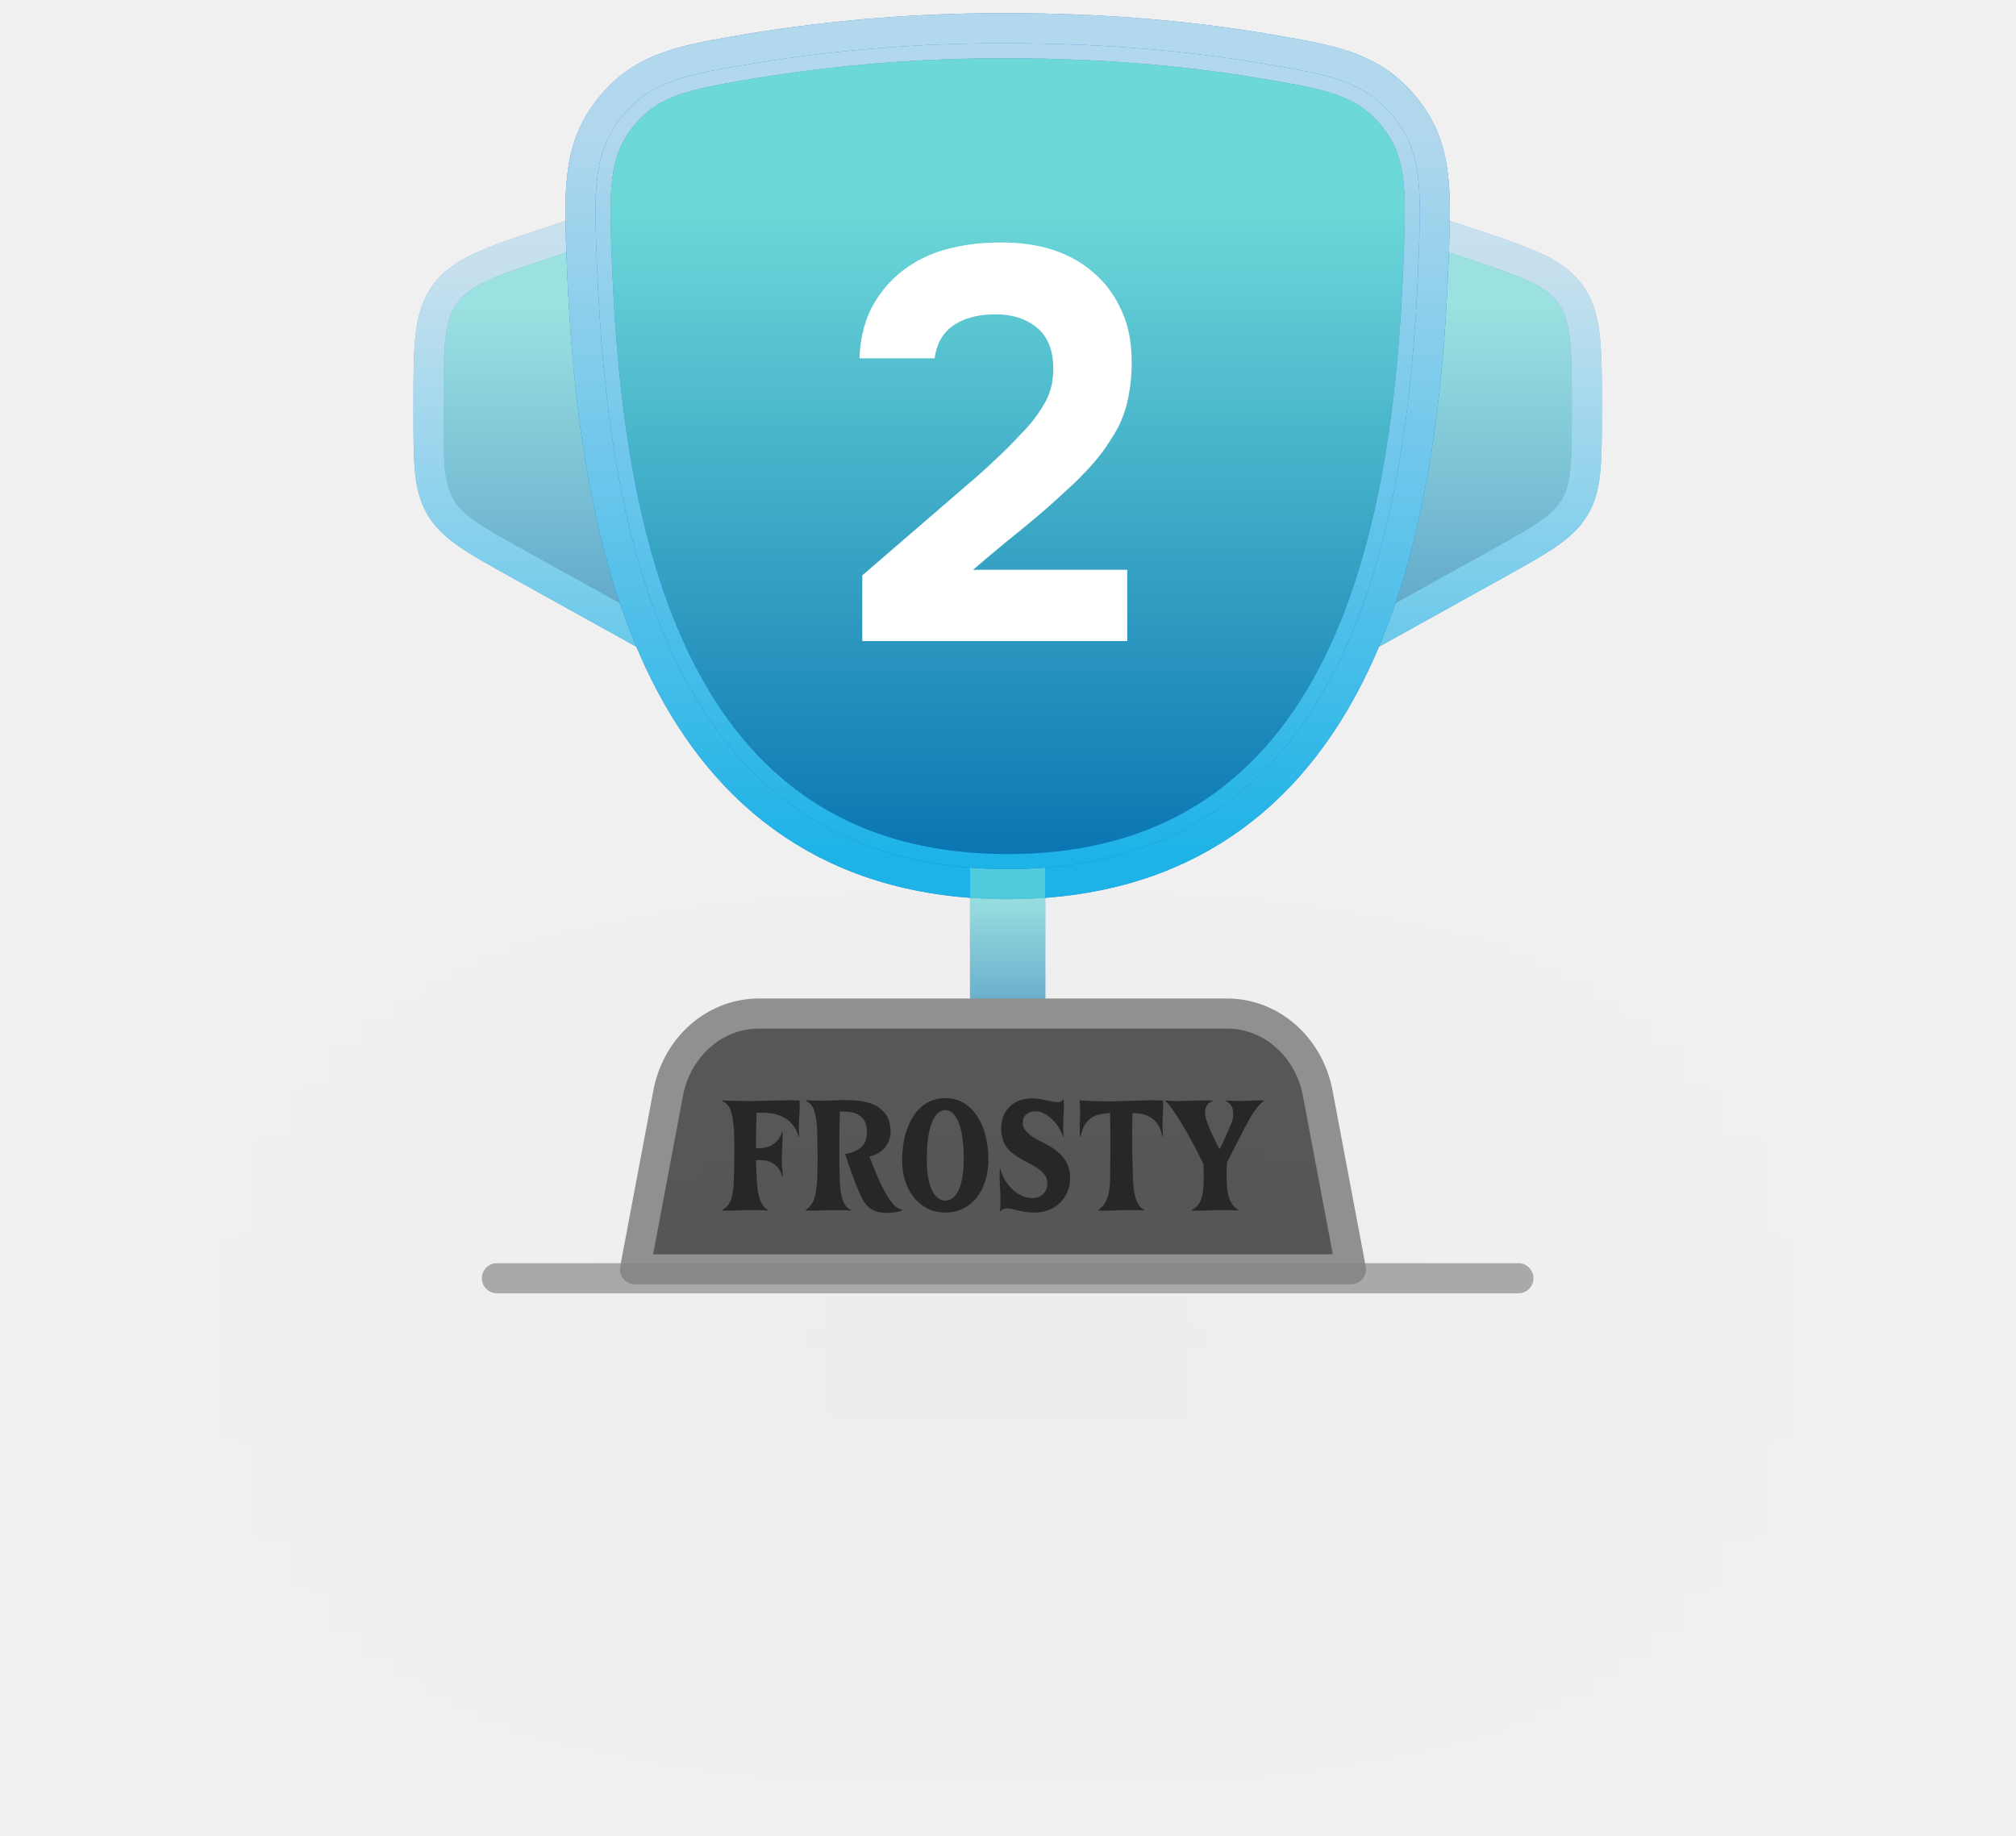
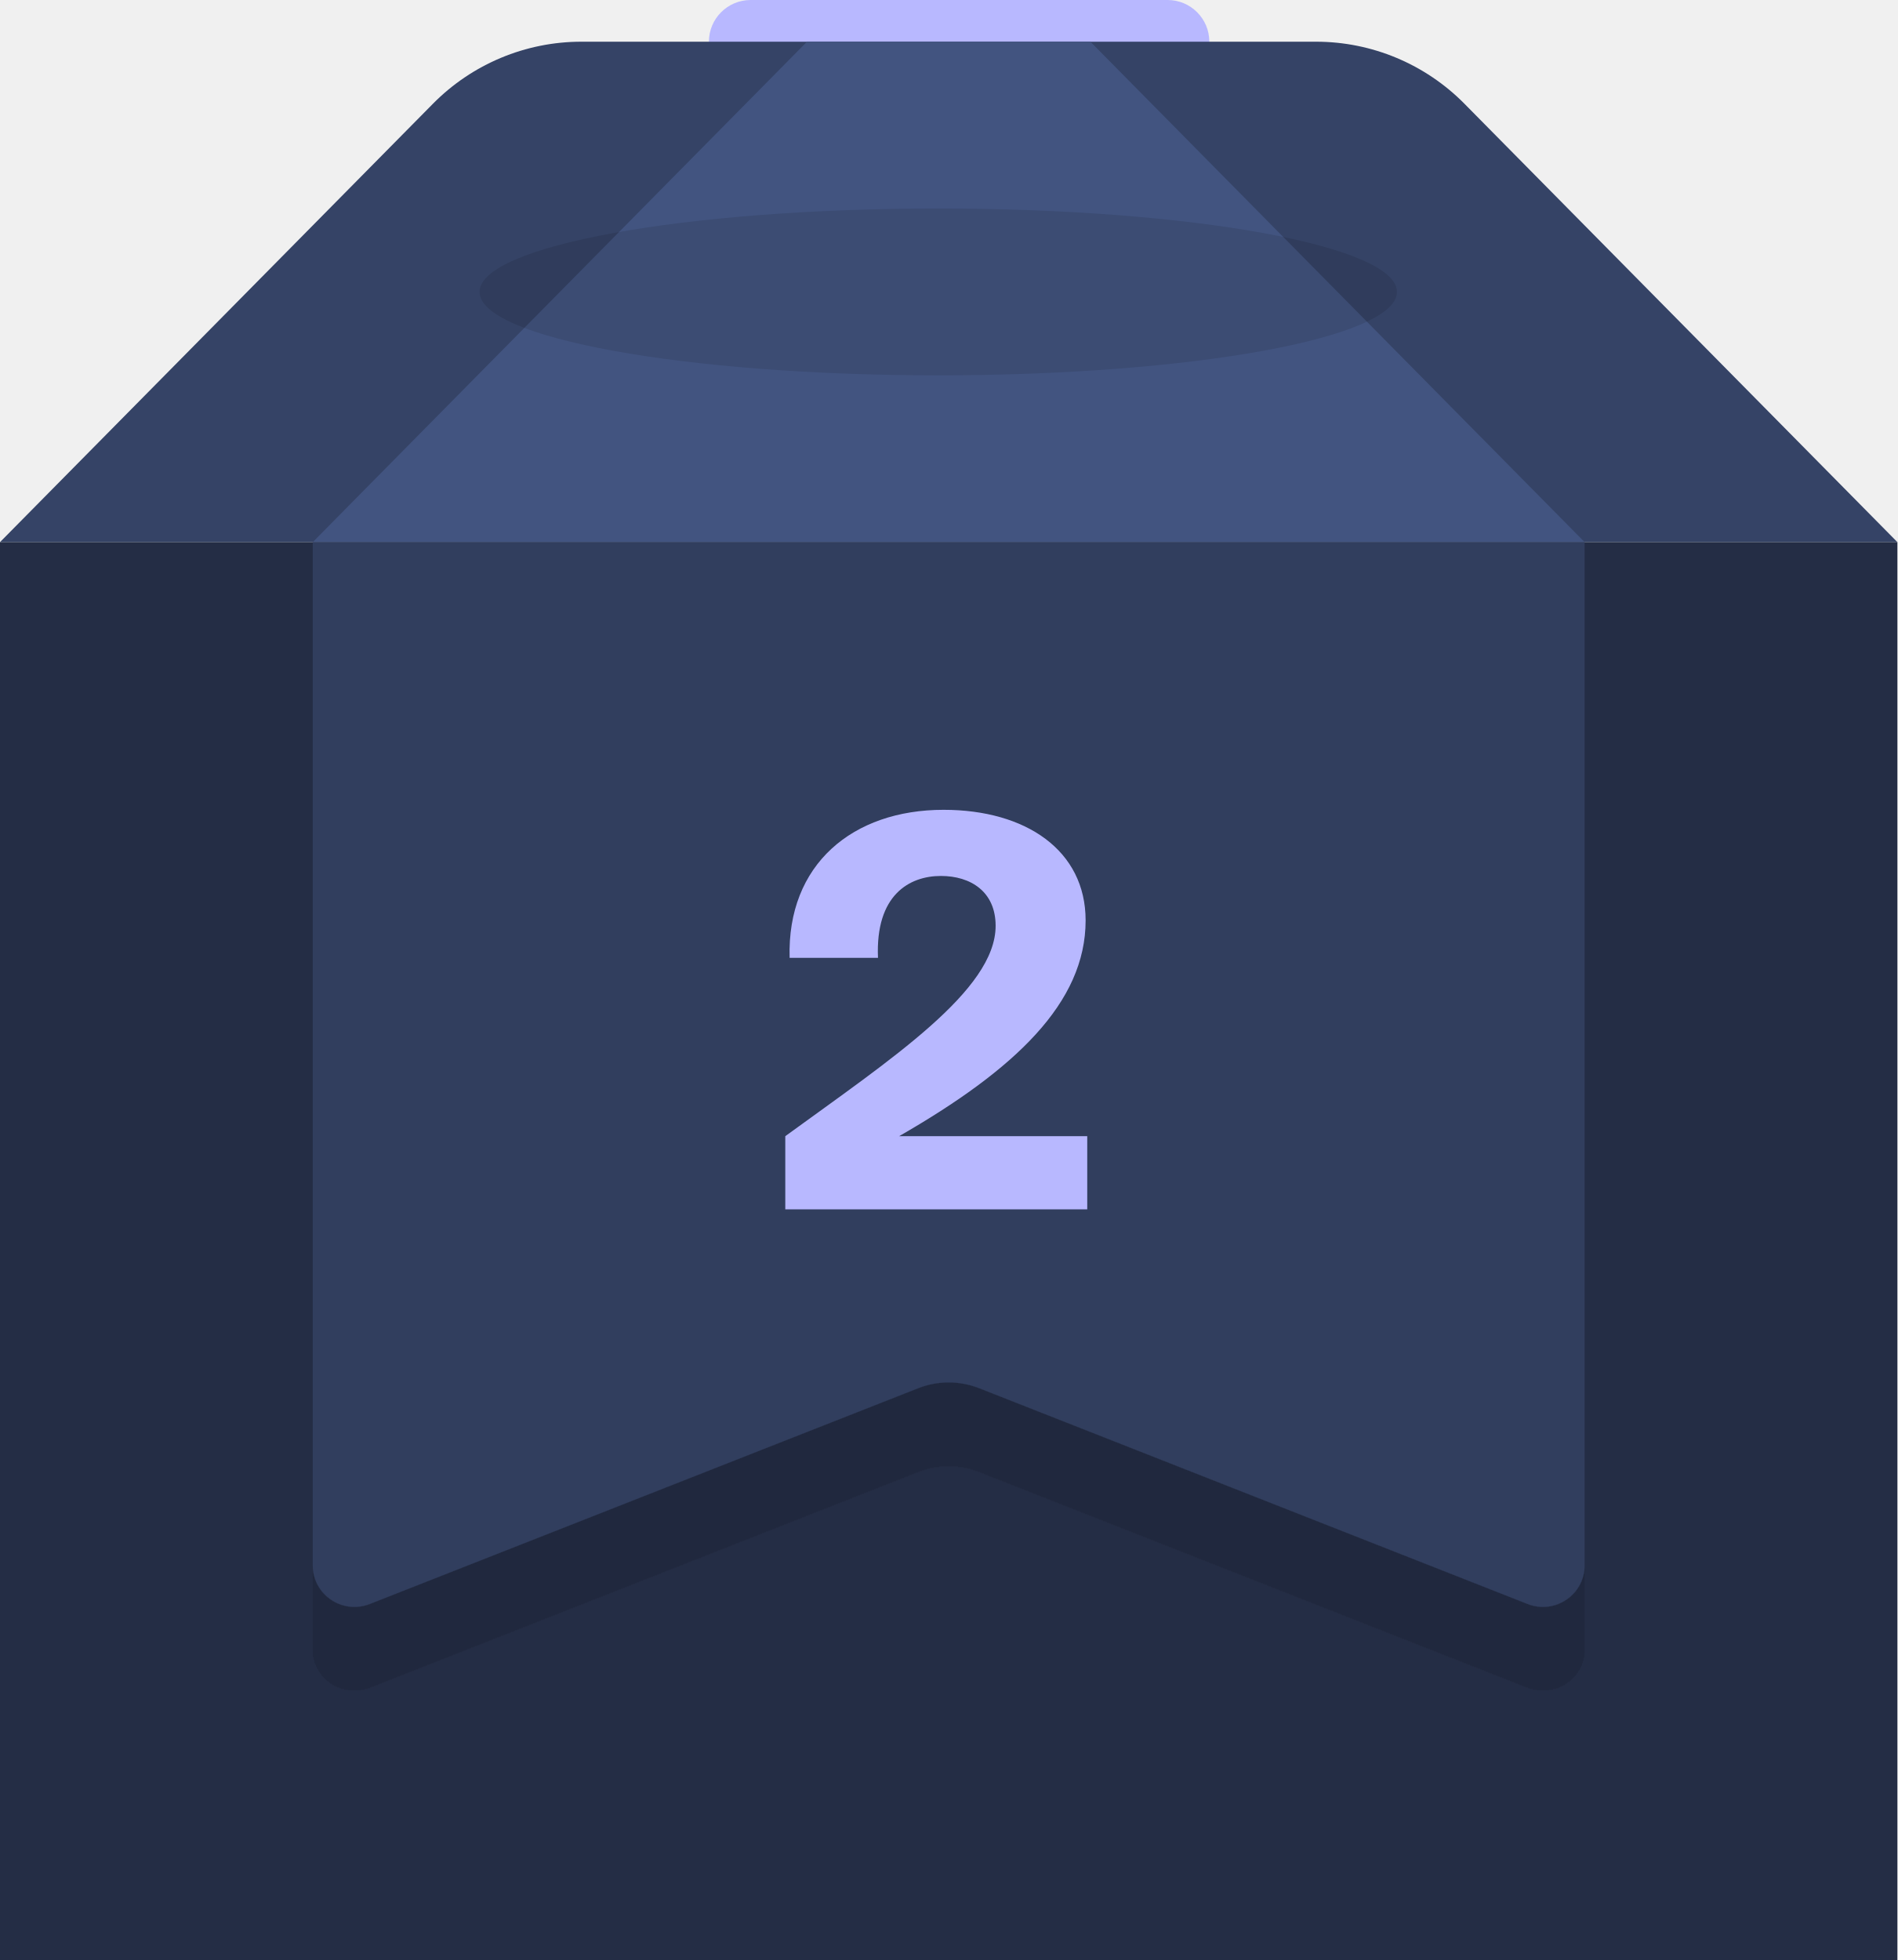
- <svg xmlns="http://www.w3.org/2000/svg" width="134" height="122" viewBox="0 0 134 122" fill="none">
-   <g opacity="0.65">
-     <path d="M93.924 14.925L97.577 16.142C101.389 17.412 103.294 18.047 104.384 19.56C105.473 21.073 105.473 23.087 105.473 27.098V27.379C105.473 30.69 105.473 32.349 104.676 33.704C103.879 35.059 102.428 35.864 99.533 37.477L88.15 43.798M40.028 14.925L36.375 16.142C32.564 17.412 30.658 18.047 29.569 19.56C28.479 21.073 28.479 23.087 28.479 27.098V27.379C28.479 30.69 28.479 32.349 29.276 33.704C30.073 35.059 31.524 35.864 34.419 37.477L45.803 43.798" fill="url(#paint0_linear_29_11632)" />
-     <path d="M93.924 14.925L97.577 16.142C101.389 17.412 103.294 18.047 104.384 19.56C105.473 21.073 105.473 23.087 105.473 27.098V27.379C105.473 30.69 105.473 32.349 104.676 33.704C103.879 35.059 102.428 35.864 99.533 37.477L88.15 43.798M40.028 14.925L36.375 16.142C32.564 17.412 30.658 18.047 29.569 19.56C28.479 21.073 28.479 23.087 28.479 27.098V27.379C28.479 30.69 28.479 32.349 29.276 33.704C30.073 35.059 31.524 35.864 34.419 37.477L45.803 43.798" fill="url(#paint1_linear_29_11632)" />
-     <path d="M93.924 14.925L97.577 16.142C101.389 17.412 103.294 18.047 104.384 19.56C105.473 21.073 105.473 23.087 105.473 27.098V27.379C105.473 30.69 105.473 32.349 104.676 33.704C103.879 35.059 102.428 35.864 99.533 37.477L88.15 43.798M40.028 14.925L36.375 16.142C32.564 17.412 30.658 18.047 29.569 19.56C28.479 21.073 28.479 23.087 28.479 27.098V27.379C28.479 30.69 28.479 32.349 29.276 33.704C30.073 35.059 31.524 35.864 34.419 37.477L45.803 43.798" stroke="url(#paint2_linear_29_11632)" stroke-width="2" />
-     <path d="M93.924 14.925L97.577 16.142C101.389 17.412 103.294 18.047 104.384 19.56C105.473 21.073 105.473 23.087 105.473 27.098V27.379C105.473 30.69 105.473 32.349 104.676 33.704C103.879 35.059 102.428 35.864 99.533 37.477L88.15 43.798M40.028 14.925L36.375 16.142C32.564 17.412 30.658 18.047 29.569 19.56C28.479 21.073 28.479 23.087 28.479 27.098V27.379C28.479 30.69 28.479 32.349 29.276 33.704C30.073 35.059 31.524 35.864 34.419 37.477L45.803 43.798" stroke="url(#paint3_linear_29_11632)" stroke-opacity="0.75" stroke-width="2" />
+ <svg xmlns="http://www.w3.org/2000/svg" width="91" height="94" viewBox="0 0 91 94" fill="none">
+   <rect x="34" width="24" height="4" rx="2" fill="#B8B8FF" />
+   <path d="M20.767 4.973C22.646 3.071 25.209 2 27.882 2H63.118C65.791 2 68.354 3.071 70.233 4.973L91 26H0L20.767 4.973Z" fill="#354366" />
+   <path d="M91 26H0V94H91V26Z" fill="#242D45" />
+   <g filter="url(#filter0_d_1_716)">
+     <path d="M52.296 2H38.704L15 26H76L52.296 2Z" fill="#425480" />
+     <path d="M76 26H15V75.064C15 76.474 16.42 77.441 17.732 76.925L44.035 66.576C44.977 66.206 46.023 66.206 46.965 66.576L73.268 76.925C74.58 77.441 76 76.474 76 75.064V26Z" fill="#313E5E" />
  </g>
-   <path d="M66.976 57.272C44.802 57.272 40.875 35.174 40.182 17.643C39.986 12.769 39.889 10.328 41.722 8.076C43.55 5.82 45.741 5.451 50.126 4.712C55.696 3.799 61.332 3.353 66.976 3.376C73.844 3.376 79.499 3.98 83.826 4.712C88.211 5.451 90.401 5.82 92.234 8.076C94.066 10.332 93.966 12.769 93.773 17.643C93.081 35.174 89.154 57.272 66.98 57.272H66.976Z" fill="url(#paint4_linear_29_11632)" />
-   <path d="M66.976 57.272C44.802 57.272 40.875 35.174 40.182 17.643C39.986 12.769 39.889 10.328 41.722 8.076C43.55 5.82 45.741 5.451 50.126 4.712C55.696 3.799 61.332 3.353 66.976 3.376C73.844 3.376 79.499 3.98 83.826 4.712C88.211 5.451 90.401 5.82 92.234 8.076C94.066 10.332 93.966 12.769 93.773 17.643C93.081 35.174 89.154 57.272 66.98 57.272H66.976Z" stroke="url(#paint5_linear_29_11632)" stroke-width="5" />
-   <path d="M66.976 57.272C44.802 57.272 40.875 35.174 40.182 17.643C39.986 12.769 39.889 10.328 41.722 8.076C43.55 5.82 45.741 5.451 50.126 4.712C55.696 3.799 61.332 3.353 66.976 3.376C73.844 3.376 79.499 3.98 83.826 4.712C88.211 5.451 90.401 5.82 92.234 8.076C94.066 10.332 93.966 12.769 93.773 17.643C93.081 35.174 89.154 57.272 66.98 57.272H66.976Z" stroke="url(#paint6_linear_29_11632)" stroke-opacity="0.75" stroke-width="5" />
-   <g opacity="0.65">
-     <path d="M66.976 57.272V68.82V57.272Z" fill="url(#paint7_linear_29_11632)" />
-     <path d="M66.976 57.272V68.82" stroke="url(#paint8_linear_29_11632)" stroke-width="5" stroke-linecap="round" />
-     <path d="M66.976 57.272V68.82" stroke="url(#paint9_linear_29_11632)" stroke-width="5" stroke-linecap="round" />
-   </g>
-   <path d="M81.57 67.375L81.833 67.381C83.055 67.438 84.24 67.887 85.23 68.678L85.44 68.853C86.472 69.753 87.208 70.993 87.53 72.389L87.588 72.67V72.671L89.793 84.375H42.206L44.411 72.671V72.67C44.677 71.255 45.365 69.982 46.357 69.037L46.559 68.853C47.59 67.953 48.857 67.442 50.167 67.381L50.429 67.375H81.57Z" fill="#575757" stroke="#919191" stroke-width="2" stroke-linecap="round" stroke-linejoin="round" />
-   <g opacity="0.65" filter="url(#filter0_d_29_11632)">
-     <path d="M100.927 84.97H33.026H100.927Z" fill="url(#paint10_linear_29_11632)" />
-     <path d="M100.927 84.97H33.026" stroke="#838383" stroke-width="2" stroke-linecap="round" />
-   </g>
-   <path d="M66.976 57.272C44.802 57.272 40.875 35.174 40.182 17.643C39.986 12.769 39.89 10.328 41.722 8.076C43.551 5.82 45.741 5.451 50.126 4.712C55.696 3.799 61.332 3.353 66.976 3.376C73.844 3.376 79.499 3.98 83.826 4.712C88.211 5.451 90.401 5.82 92.234 8.076C94.066 10.332 93.966 12.769 93.774 17.643C93.081 35.174 89.154 57.272 66.98 57.272H66.976Z" fill="url(#paint11_linear_29_11632)" />
-   <path d="M66.976 57.272C44.802 57.272 40.875 35.174 40.182 17.643C39.986 12.769 39.89 10.328 41.722 8.076C43.551 5.82 45.741 5.451 50.126 4.712C55.696 3.799 61.332 3.353 66.976 3.376C73.844 3.376 79.499 3.98 83.826 4.712C88.211 5.451 90.401 5.82 92.234 8.076C94.066 10.332 93.966 12.769 93.774 17.643C93.081 35.174 89.154 57.272 66.98 57.272H66.976Z" fill="url(#paint12_linear_29_11632)" />
-   <path d="M66.976 57.272C44.802 57.272 40.875 35.174 40.182 17.643C39.986 12.769 39.89 10.328 41.722 8.076C43.551 5.82 45.741 5.451 50.126 4.712C55.696 3.799 61.332 3.353 66.976 3.376C73.844 3.376 79.499 3.98 83.826 4.712C88.211 5.451 90.401 5.82 92.234 8.076C94.066 10.332 93.966 12.769 93.774 17.643C93.081 35.174 89.154 57.272 66.98 57.272H66.976Z" stroke="url(#paint13_linear_29_11632)" />
-   <path d="M66.976 57.272C44.802 57.272 40.875 35.174 40.182 17.643C39.986 12.769 39.89 10.328 41.722 8.076C43.551 5.82 45.741 5.451 50.126 4.712C55.696 3.799 61.332 3.353 66.976 3.376C73.844 3.376 79.499 3.98 83.826 4.712C88.211 5.451 90.401 5.82 92.234 8.076C94.066 10.332 93.966 12.769 93.774 17.643C93.081 35.174 89.154 57.272 66.98 57.272H66.976Z" stroke="url(#paint14_linear_29_11632)" stroke-opacity="0.75" />
-   <path d="M64.344 32.181C64.936 31.687 65.528 31.157 66.12 30.59C66.737 30.022 67.329 29.43 67.896 28.814C68.463 28.246 68.944 27.63 69.339 26.964C69.758 26.298 69.98 25.558 70.005 24.744C70.054 23.436 69.709 22.462 68.969 21.821C68.229 21.179 67.242 20.871 66.009 20.896C64.899 20.92 63.999 21.179 63.308 21.673C62.642 22.166 62.247 22.881 62.124 23.819H57.129C57.178 22.363 57.524 21.105 58.165 20.045C58.831 18.959 59.707 18.096 60.792 17.455C61.581 16.986 62.445 16.653 63.382 16.456C64.319 16.234 65.306 16.123 66.342 16.123C69.129 16.073 71.325 16.813 72.928 18.343C73.619 18.984 74.174 19.786 74.593 20.748C75.012 21.685 75.222 22.795 75.222 24.078C75.222 25.015 75.123 25.903 74.926 26.742C74.729 27.58 74.396 28.357 73.927 29.073C73.631 29.566 73.31 30.022 72.965 30.442C72.644 30.836 72.311 31.206 71.966 31.552C71.645 31.897 71.288 32.242 70.893 32.588C70.523 32.933 70.104 33.315 69.635 33.735C68.722 34.524 67.847 35.252 67.008 35.918C66.194 36.584 65.417 37.237 64.677 37.879H74.926V42.615H57.314V38.249L64.344 32.181Z" fill="white" />
-   <path d="M81.543 78.627C81.557 79.122 81.633 79.519 81.774 79.819C81.914 80.112 82.091 80.314 82.305 80.425V80.467C82.172 80.46 82.018 80.453 81.844 80.447C81.677 80.439 81.496 80.436 81.303 80.436C81.055 80.436 80.791 80.443 80.51 80.457C80.236 80.471 79.952 80.478 79.658 80.478C79.578 80.478 79.501 80.478 79.427 80.478C79.354 80.478 79.284 80.474 79.217 80.467V80.425C79.364 80.356 79.487 80.265 79.588 80.154C79.688 80.042 79.768 79.899 79.829 79.725C79.895 79.551 79.942 79.341 79.969 79.097C79.996 78.853 80.009 78.557 80.009 78.209C80.009 78.083 80.006 77.947 79.999 77.801C79.999 77.647 79.996 77.504 79.989 77.372C79.929 77.246 79.838 77.069 79.718 76.838C79.605 76.602 79.471 76.34 79.317 76.054C79.163 75.768 78.999 75.472 78.826 75.165C78.652 74.859 78.478 74.573 78.304 74.308C78.137 74.036 77.98 73.802 77.833 73.607C77.686 73.405 77.562 73.269 77.462 73.199V73.157C77.636 73.171 77.816 73.182 78.003 73.189C78.191 73.189 78.374 73.189 78.555 73.189C78.722 73.189 78.966 73.182 79.287 73.168C79.608 73.154 79.939 73.147 80.28 73.147C80.333 73.147 80.383 73.15 80.43 73.157C80.484 73.157 80.537 73.157 80.591 73.157V73.199C80.417 73.262 80.29 73.363 80.21 73.502C80.136 73.635 80.099 73.792 80.099 73.973C80.099 74.126 80.139 74.322 80.22 74.559C80.306 74.796 80.403 75.036 80.51 75.28C80.624 75.517 80.731 75.74 80.831 75.95C80.938 76.152 81.015 76.298 81.062 76.389C81.156 76.222 81.256 76.019 81.363 75.782C81.47 75.538 81.617 75.204 81.804 74.778C81.918 74.527 81.974 74.28 81.974 74.036C81.974 73.855 81.938 73.691 81.864 73.544C81.791 73.398 81.667 73.283 81.493 73.199V73.157C81.834 73.178 82.168 73.189 82.496 73.189C82.73 73.189 82.94 73.182 83.128 73.168C83.315 73.154 83.515 73.147 83.729 73.147C83.776 73.147 83.82 73.147 83.86 73.147C83.906 73.147 83.953 73.15 84 73.157V73.199C83.893 73.262 83.786 73.356 83.679 73.482C83.572 73.607 83.462 73.75 83.348 73.91C83.241 74.071 83.134 74.245 83.027 74.433C82.92 74.621 82.817 74.81 82.716 74.998C82.509 75.395 82.312 75.782 82.125 76.159C81.938 76.528 81.747 76.901 81.553 77.278C81.547 77.396 81.54 77.525 81.533 77.665C81.533 77.797 81.533 77.933 81.533 78.073C81.533 78.17 81.533 78.268 81.533 78.365C81.54 78.456 81.543 78.543 81.543 78.627Z" fill="#272727" />
-   <path d="M75.31 78.448C75.33 78.957 75.397 79.382 75.511 79.724C75.624 80.059 75.805 80.292 76.052 80.425V80.467C75.925 80.453 75.775 80.446 75.601 80.446C75.434 80.439 75.26 80.435 75.08 80.435C74.979 80.435 74.882 80.435 74.789 80.435C74.695 80.435 74.608 80.439 74.528 80.446C74.361 80.453 74.184 80.46 73.997 80.467C73.816 80.474 73.632 80.477 73.445 80.477C73.372 80.477 73.298 80.477 73.225 80.477C73.151 80.477 73.078 80.474 73.004 80.467V80.425C73.251 80.264 73.439 80.031 73.566 79.724C73.699 79.417 73.773 78.999 73.786 78.469C73.793 78.114 73.796 77.713 73.796 77.266C73.803 76.82 73.806 76.378 73.806 75.938C73.806 75.499 73.803 75.105 73.796 74.757C73.796 74.408 73.793 74.154 73.786 73.993L73.505 74.014C73.311 74.035 73.124 74.07 72.944 74.119C72.77 74.168 72.609 74.251 72.462 74.37C72.315 74.481 72.185 74.635 72.071 74.83C71.964 75.018 71.881 75.262 71.821 75.562H71.781C71.774 75.492 71.77 75.426 71.77 75.363C71.77 75.3 71.77 75.234 71.77 75.165C71.77 75.025 71.77 74.882 71.77 74.736C71.777 74.589 71.784 74.436 71.791 74.276C71.804 73.878 71.794 73.502 71.76 73.146C72.095 73.167 72.416 73.184 72.723 73.198C73.031 73.206 73.358 73.209 73.706 73.209C73.826 73.209 73.95 73.209 74.077 73.209C74.204 73.209 74.334 73.206 74.468 73.198C74.809 73.192 75.177 73.181 75.571 73.167C75.965 73.146 76.333 73.136 76.674 73.136C76.788 73.136 76.895 73.139 76.995 73.146C77.102 73.146 77.202 73.15 77.296 73.157C77.302 73.219 77.306 73.279 77.306 73.334C77.312 73.39 77.316 73.446 77.316 73.502C77.316 73.606 77.312 73.721 77.306 73.847C77.299 73.972 77.292 74.122 77.286 74.296C77.286 74.38 77.282 74.457 77.276 74.527C77.276 74.589 77.276 74.656 77.276 74.725C77.276 74.844 77.276 74.966 77.276 75.091C77.282 75.217 77.292 75.374 77.306 75.562H77.266C77.159 75.039 76.962 74.659 76.674 74.422C76.393 74.185 76.056 74.049 75.661 74.014C75.608 74.007 75.558 74.004 75.511 74.004C75.471 73.997 75.434 73.993 75.401 73.993H75.28C75.273 74.126 75.267 74.317 75.26 74.569C75.254 74.819 75.25 75.105 75.25 75.426C75.25 75.677 75.25 75.942 75.25 76.221C75.257 76.493 75.263 76.761 75.27 77.026C75.277 77.291 75.284 77.545 75.29 77.789C75.297 78.033 75.304 78.253 75.31 78.448Z" fill="#272727" />
-   <path d="M68.553 79.642C68.914 79.642 69.181 79.548 69.355 79.36C69.529 79.171 69.616 78.945 69.616 78.68C69.616 78.429 69.546 78.22 69.405 78.052C69.265 77.885 69.084 77.732 68.864 77.592C68.643 77.453 68.396 77.317 68.122 77.184C67.854 77.045 67.59 76.878 67.33 76.682C67.042 76.466 66.838 76.215 66.718 75.929C66.604 75.637 66.547 75.333 66.547 75.02C66.547 74.741 66.591 74.479 66.678 74.235C66.771 73.991 66.905 73.779 67.079 73.597C67.253 73.416 67.467 73.273 67.721 73.169C67.981 73.064 68.282 73.012 68.623 73.012C68.784 73.012 68.944 73.026 69.105 73.053C69.272 73.081 69.429 73.113 69.576 73.148C69.723 73.176 69.856 73.203 69.977 73.231C70.104 73.252 70.211 73.263 70.298 73.263C70.492 73.263 70.615 73.197 70.669 73.064H70.699C70.706 73.141 70.709 73.221 70.709 73.305C70.716 73.381 70.719 73.461 70.719 73.545C70.719 73.733 70.709 73.956 70.689 74.214C70.675 74.465 70.669 74.688 70.669 74.884C70.669 75.1 70.679 75.337 70.699 75.595H70.669C70.622 75.421 70.538 75.232 70.418 75.03C70.304 74.828 70.164 74.643 69.997 74.476C69.837 74.302 69.653 74.159 69.445 74.047C69.245 73.928 69.031 73.869 68.804 73.869C68.583 73.869 68.389 73.936 68.222 74.068C68.062 74.193 67.981 74.389 67.981 74.654C67.981 74.8 68.022 74.936 68.102 75.061C68.182 75.18 68.289 75.295 68.423 75.406C68.563 75.518 68.723 75.626 68.904 75.731C69.091 75.828 69.292 75.933 69.506 76.044C70.067 76.337 70.478 76.665 70.739 77.028C71 77.39 71.13 77.822 71.13 78.324C71.13 78.638 71.073 78.934 70.96 79.213C70.846 79.485 70.686 79.726 70.478 79.935C70.271 80.144 70.02 80.308 69.726 80.426C69.432 80.545 69.105 80.604 68.743 80.604C68.543 80.604 68.349 80.59 68.162 80.562C67.981 80.534 67.814 80.503 67.66 80.468C67.513 80.426 67.38 80.391 67.259 80.364C67.146 80.336 67.055 80.322 66.989 80.322C66.895 80.322 66.805 80.336 66.718 80.364C66.631 80.391 66.561 80.444 66.507 80.52H66.467C66.487 80.304 66.497 80.032 66.497 79.705C66.497 79.44 66.487 79.175 66.467 78.91C66.454 78.645 66.447 78.38 66.447 78.115C66.447 78.045 66.447 77.976 66.447 77.906C66.447 77.836 66.451 77.763 66.457 77.686H66.487C66.581 78.021 66.708 78.31 66.868 78.554C67.035 78.798 67.213 79.001 67.4 79.161C67.594 79.321 67.791 79.44 67.991 79.516C68.192 79.593 68.379 79.635 68.553 79.642Z" fill="#272727" />
-   <path d="M62.841 73.795C62.627 73.795 62.443 73.875 62.29 74.035C62.142 74.196 62.019 74.412 61.919 74.684C61.818 74.956 61.741 75.273 61.688 75.635C61.641 75.998 61.614 76.385 61.608 76.796C61.594 77.263 61.611 77.685 61.658 78.061C61.711 78.431 61.792 78.745 61.898 79.003C62.005 79.261 62.139 79.459 62.3 79.599C62.46 79.738 62.641 79.808 62.841 79.808C63.042 79.808 63.219 79.738 63.373 79.599C63.533 79.459 63.663 79.261 63.764 79.003C63.871 78.745 63.947 78.431 63.994 78.061C64.041 77.685 64.061 77.263 64.055 76.796C64.048 76.385 64.018 75.998 63.964 75.635C63.917 75.266 63.844 74.945 63.744 74.673C63.643 74.401 63.516 74.189 63.363 74.035C63.215 73.875 63.042 73.795 62.841 73.795ZM65.699 76.963C65.706 77.521 65.639 78.027 65.499 78.48C65.358 78.926 65.161 79.306 64.907 79.62C64.653 79.933 64.349 80.177 63.994 80.352C63.647 80.519 63.262 80.603 62.841 80.603C62.42 80.603 62.032 80.519 61.678 80.352C61.324 80.177 61.016 79.933 60.755 79.62C60.495 79.299 60.294 78.916 60.154 78.469C60.013 78.016 59.95 77.514 59.963 76.963C59.977 76.441 60.043 75.942 60.164 75.468C60.291 74.987 60.471 74.565 60.705 74.203C60.946 73.833 61.243 73.54 61.598 73.324C61.952 73.108 62.367 73 62.841 73C63.302 73 63.71 73.108 64.064 73.324C64.419 73.54 64.716 73.833 64.957 74.203C65.198 74.565 65.378 74.987 65.499 75.468C65.626 75.942 65.692 76.441 65.699 76.963Z" fill="#272727" />
-   <path d="M55.859 79.035C55.892 79.362 55.966 79.659 56.08 79.924C56.193 80.181 56.357 80.349 56.571 80.425V80.467C56.364 80.453 56.13 80.446 55.869 80.446C55.608 80.446 55.358 80.446 55.117 80.446C54.923 80.446 54.719 80.453 54.505 80.467C54.291 80.474 54.077 80.478 53.863 80.478C53.81 80.478 53.756 80.474 53.703 80.467C53.656 80.467 53.606 80.467 53.553 80.467V80.425C53.807 80.265 53.99 80.028 54.104 79.714C54.218 79.401 54.288 78.986 54.315 78.47C54.328 78.268 54.335 78.034 54.335 77.769C54.341 77.497 54.345 77.218 54.345 76.933C54.345 76.716 54.341 76.5 54.335 76.284C54.335 76.068 54.331 75.866 54.325 75.678C54.325 75.482 54.321 75.308 54.315 75.155C54.308 74.994 54.301 74.865 54.295 74.768C54.255 74.35 54.184 74.008 54.084 73.743C53.984 73.471 53.807 73.279 53.553 73.168V73.136C53.84 73.157 54.158 73.168 54.505 73.168H54.846C55.04 73.161 55.244 73.154 55.458 73.147C55.678 73.133 55.916 73.126 56.17 73.126C56.27 73.126 56.37 73.129 56.471 73.136C56.578 73.136 56.688 73.14 56.801 73.147C57.016 73.161 57.253 73.196 57.514 73.251C57.774 73.3 58.022 73.391 58.255 73.523C58.489 73.656 58.693 73.837 58.867 74.067C59.041 74.297 59.148 74.6 59.188 74.977C59.215 75.27 59.188 75.528 59.108 75.751C59.034 75.974 58.927 76.166 58.787 76.326C58.647 76.479 58.486 76.601 58.306 76.692C58.132 76.783 57.958 76.845 57.784 76.88C57.958 77.32 58.139 77.766 58.326 78.219C58.52 78.672 58.737 79.101 58.977 79.505C59.091 79.7 59.221 79.885 59.369 80.059C59.522 80.234 59.72 80.352 59.96 80.415V80.467C59.927 80.488 59.867 80.509 59.78 80.53C59.693 80.551 59.589 80.568 59.469 80.582C59.349 80.603 59.218 80.617 59.078 80.624C58.937 80.631 58.804 80.628 58.677 80.614C58.443 80.593 58.245 80.544 58.085 80.467C57.925 80.391 57.784 80.293 57.664 80.174C57.544 80.049 57.44 79.906 57.353 79.746C57.266 79.585 57.183 79.415 57.102 79.233C57.062 79.15 57.005 79.021 56.932 78.846C56.865 78.665 56.788 78.459 56.701 78.229C56.614 77.999 56.524 77.752 56.431 77.487C56.344 77.222 56.26 76.96 56.18 76.703C56.675 76.633 57.049 76.466 57.303 76.201C57.557 75.929 57.661 75.542 57.614 75.04C57.594 74.782 57.523 74.576 57.403 74.423C57.289 74.269 57.149 74.151 56.982 74.067C56.815 73.984 56.628 73.931 56.42 73.91C56.22 73.889 56.023 73.882 55.829 73.889C55.822 74.008 55.816 74.168 55.809 74.37C55.809 74.573 55.805 74.792 55.799 75.029C55.799 75.266 55.795 75.507 55.789 75.751C55.789 75.995 55.789 76.215 55.789 76.41C55.789 76.605 55.789 76.821 55.789 77.058C55.789 77.295 55.792 77.532 55.799 77.769C55.805 78.006 55.812 78.236 55.819 78.459C55.832 78.675 55.846 78.867 55.859 79.035Z" fill="#272727" />
-   <path d="M53.134 73.157C53.148 73.226 53.154 73.296 53.154 73.366C53.154 73.429 53.154 73.495 53.154 73.564C53.154 73.767 53.144 73.997 53.124 74.255C53.117 74.394 53.111 74.52 53.104 74.631C53.104 74.736 53.104 74.851 53.104 74.976C53.104 75.053 53.104 75.137 53.104 75.227C53.104 75.318 53.107 75.419 53.114 75.531H53.074C52.987 75.224 52.86 74.973 52.693 74.778C52.532 74.575 52.345 74.415 52.131 74.296C51.924 74.178 51.704 74.094 51.47 74.046C51.242 73.997 51.018 73.972 50.798 73.972H50.296C50.29 74.07 50.283 74.202 50.276 74.37C50.276 74.537 50.273 74.725 50.266 74.934C50.266 75.144 50.263 75.367 50.256 75.604C50.256 75.841 50.256 76.081 50.256 76.325C50.33 76.325 50.42 76.325 50.527 76.325C50.641 76.318 50.734 76.308 50.808 76.294C50.982 76.266 51.135 76.214 51.269 76.137C51.403 76.06 51.52 75.973 51.62 75.876C51.72 75.771 51.8 75.663 51.861 75.552C51.921 75.433 51.961 75.321 51.981 75.217H52.011C52.018 75.273 52.021 75.325 52.021 75.374C52.021 75.422 52.021 75.475 52.021 75.531C52.021 75.719 52.014 75.918 52.001 76.127C51.994 76.329 51.984 76.538 51.971 76.754C51.964 77.047 51.968 77.308 51.981 77.538C52.001 77.769 52.021 77.995 52.041 78.218H52.001C51.907 77.883 51.754 77.629 51.54 77.455C51.333 77.273 51.089 77.165 50.808 77.131C50.714 77.124 50.614 77.12 50.507 77.12C50.4 77.12 50.316 77.12 50.256 77.12C50.256 77.336 50.26 77.545 50.266 77.748C50.28 77.943 50.29 78.121 50.296 78.281C50.303 78.476 50.316 78.682 50.337 78.898C50.356 79.114 50.393 79.323 50.447 79.525C50.5 79.728 50.574 79.909 50.667 80.069C50.768 80.23 50.898 80.352 51.058 80.435V80.467C50.898 80.453 50.711 80.446 50.497 80.446C50.29 80.439 50.079 80.435 49.865 80.435H49.574C49.394 80.442 49.19 80.453 48.963 80.467C48.742 80.474 48.532 80.477 48.331 80.477C48.271 80.477 48.214 80.477 48.16 80.477C48.107 80.477 48.053 80.474 48 80.467V80.435C48.147 80.359 48.267 80.264 48.361 80.153C48.461 80.034 48.541 79.888 48.602 79.714C48.662 79.539 48.705 79.337 48.732 79.107C48.759 78.87 48.776 78.598 48.782 78.291C48.802 77.636 48.812 77.016 48.812 76.43C48.812 76.137 48.809 75.858 48.802 75.593C48.795 75.321 48.782 75.063 48.762 74.819C48.715 74.345 48.638 73.983 48.532 73.732C48.425 73.481 48.247 73.3 48 73.188V73.146C48.214 73.16 48.451 73.171 48.712 73.178C48.979 73.184 49.243 73.188 49.504 73.188C49.731 73.188 49.949 73.188 50.156 73.188C50.363 73.181 50.547 73.178 50.708 73.178C50.814 73.178 50.941 73.174 51.089 73.167C51.236 73.16 51.389 73.157 51.55 73.157C51.71 73.15 51.874 73.146 52.041 73.146C52.208 73.139 52.369 73.136 52.523 73.136C52.643 73.136 52.753 73.139 52.853 73.146C52.96 73.146 53.054 73.15 53.134 73.157Z" fill="#272727" />
+   <path d="M45.255 38.838C49.207 38.838 52.067 40.788 52.067 44.142C52.067 48.094 48.687 51.292 43.123 54.49H52.145V58H37.663V54.49C42.733 50.798 47.751 47.496 47.751 44.402C47.751 42.764 46.555 42.01 45.125 42.01C43.617 42.01 41.979 42.92 42.109 45.936H37.871C37.741 41.464 40.887 38.838 45.255 38.838Z" fill="#B8B8FF" />
+   <ellipse cx="45" cy="14" rx="22" ry="4" fill="black" fill-opacity="0.1" />
  <defs>
-     <filter id="filter0_d_29_11632" x="0.226" y="56.17" width="133.501" height="65.6" filterUnits="userSpaceOnUse" color-interpolation-filters="sRGB">
+     <filter id="filter0_d_1_716" x="15" y="2" width="61" height="79.066" filterUnits="userSpaceOnUse" color-interpolation-filters="sRGB">
      <feFlood flood-opacity="0" result="BackgroundImageFix" />
      <feColorMatrix in="SourceAlpha" type="matrix" values="0 0 0 0 0 0 0 0 0 0 0 0 0 0 0 0 0 0 127 0" result="hardAlpha" />
      <feOffset dy="4" />
-       <feGaussianBlur stdDeviation="15.9" />
      <feComposite in2="hardAlpha" operator="out" />
-       <feColorMatrix type="matrix" values="0 0 0 0 0 0 0 0 0 0 0 0 0 0 0 0 0 0 0.25 0" />
-       <feBlend mode="normal" in2="BackgroundImageFix" result="effect1_dropShadow_29_11632" />
-       <feBlend mode="normal" in="SourceGraphic" in2="effect1_dropShadow_29_11632" result="shape" />
+       <feColorMatrix type="matrix" values="0 0 0 0 0 0 0 0 0 0 0 0 0 0 0 0 0 0 0.1 0" />
+       <feBlend mode="normal" in2="BackgroundImageFix" result="effect1_dropShadow_1_716" />
+       <feBlend mode="normal" in="SourceGraphic" in2="effect1_dropShadow_1_716" result="shape" />
    </filter>
-     <linearGradient id="paint0_linear_29_11632" x1="66.976" y1="14.925" x2="66.976" y2="43.798" gradientUnits="userSpaceOnUse">
-       <stop stop-color="#6DABE9" />
-       <stop offset="1" stop-color="#064490" />
-     </linearGradient>
-     <linearGradient id="paint1_linear_29_11632" x1="65.511" y1="20.439" x2="65.511" y2="45.703" gradientUnits="userSpaceOnUse">
-       <stop stop-color="#6DD8D8" />
-       <stop offset="1" stop-color="#006DAF" />
-     </linearGradient>
-     <linearGradient id="paint2_linear_29_11632" x1="66.976" y1="14.925" x2="66.976" y2="43.798" gradientUnits="userSpaceOnUse">
-       <stop stop-color="#0862B8" />
-       <stop offset="1" stop-color="#0058BC" />
-     </linearGradient>
-     <linearGradient id="paint3_linear_29_11632" x1="66.976" y1="17.732" x2="66.976" y2="43.798" gradientUnits="userSpaceOnUse">
-       <stop stop-color="#EAFFFF" />
-       <stop offset="1" stop-color="#27D1F5" />
-     </linearGradient>
-     <linearGradient id="paint4_linear_29_11632" x1="66.977" y1="3.375" x2="66.977" y2="57.272" gradientUnits="userSpaceOnUse">
-       <stop stop-color="#6DABE9" />
-       <stop offset="1" stop-color="#064490" />
-     </linearGradient>
-     <linearGradient id="paint5_linear_29_11632" x1="66.977" y1="3.375" x2="66.977" y2="57.272" gradientUnits="userSpaceOnUse">
-       <stop stop-color="#0862B8" />
-       <stop offset="1" stop-color="#0058BC" />
-     </linearGradient>
-     <linearGradient id="paint6_linear_29_11632" x1="66.977" y1="8.615" x2="66.977" y2="57.272" gradientUnits="userSpaceOnUse">
-       <stop stop-color="#EAFFFF" />
-       <stop offset="1" stop-color="#27D1F5" />
-     </linearGradient>
-     <linearGradient id="paint7_linear_29_11632" x1="67.476" y1="57.272" x2="67.476" y2="68.82" gradientUnits="userSpaceOnUse">
-       <stop stop-color="#6DABE9" />
-       <stop offset="1" stop-color="#064490" />
-     </linearGradient>
-     <linearGradient id="paint8_linear_29_11632" x1="67.476" y1="57.272" x2="67.476" y2="68.82" gradientUnits="userSpaceOnUse">
-       <stop stop-color="#0862B8" />
-       <stop offset="1" stop-color="#0058BC" />
-     </linearGradient>
-     <linearGradient id="paint9_linear_29_11632" x1="67.457" y1="59.477" x2="67.457" y2="69.582" gradientUnits="userSpaceOnUse">
-       <stop stop-color="#6DD8D8" />
-       <stop offset="1" stop-color="#006DAF" />
-     </linearGradient>
-     <linearGradient id="paint10_linear_29_11632" x1="66.976" y1="84.97" x2="66.976" y2="85.97" gradientUnits="userSpaceOnUse">
-       <stop stop-color="#6DABE9" />
-       <stop offset="1" stop-color="#064490" />
-     </linearGradient>
-     <linearGradient id="paint11_linear_29_11632" x1="66.977" y1="3.375" x2="66.977" y2="57.272" gradientUnits="userSpaceOnUse">
-       <stop stop-color="#6DABE9" />
-       <stop offset="1" stop-color="#064490" />
-     </linearGradient>
-     <linearGradient id="paint12_linear_29_11632" x1="65.953" y1="13.668" x2="65.953" y2="60.827" gradientUnits="userSpaceOnUse">
-       <stop stop-color="#6DD8D8" />
-       <stop offset="1" stop-color="#006DAF" />
-     </linearGradient>
-     <linearGradient id="paint13_linear_29_11632" x1="66.977" y1="3.375" x2="66.977" y2="57.272" gradientUnits="userSpaceOnUse">
-       <stop stop-color="#0862B8" />
-       <stop offset="1" stop-color="#0058BC" />
-     </linearGradient>
-     <linearGradient id="paint14_linear_29_11632" x1="66.977" y1="8.615" x2="66.977" y2="57.272" gradientUnits="userSpaceOnUse">
-       <stop stop-color="#EAFFFF" />
-       <stop offset="1" stop-color="#27D1F5" />
-     </linearGradient>
  </defs>
</svg>
